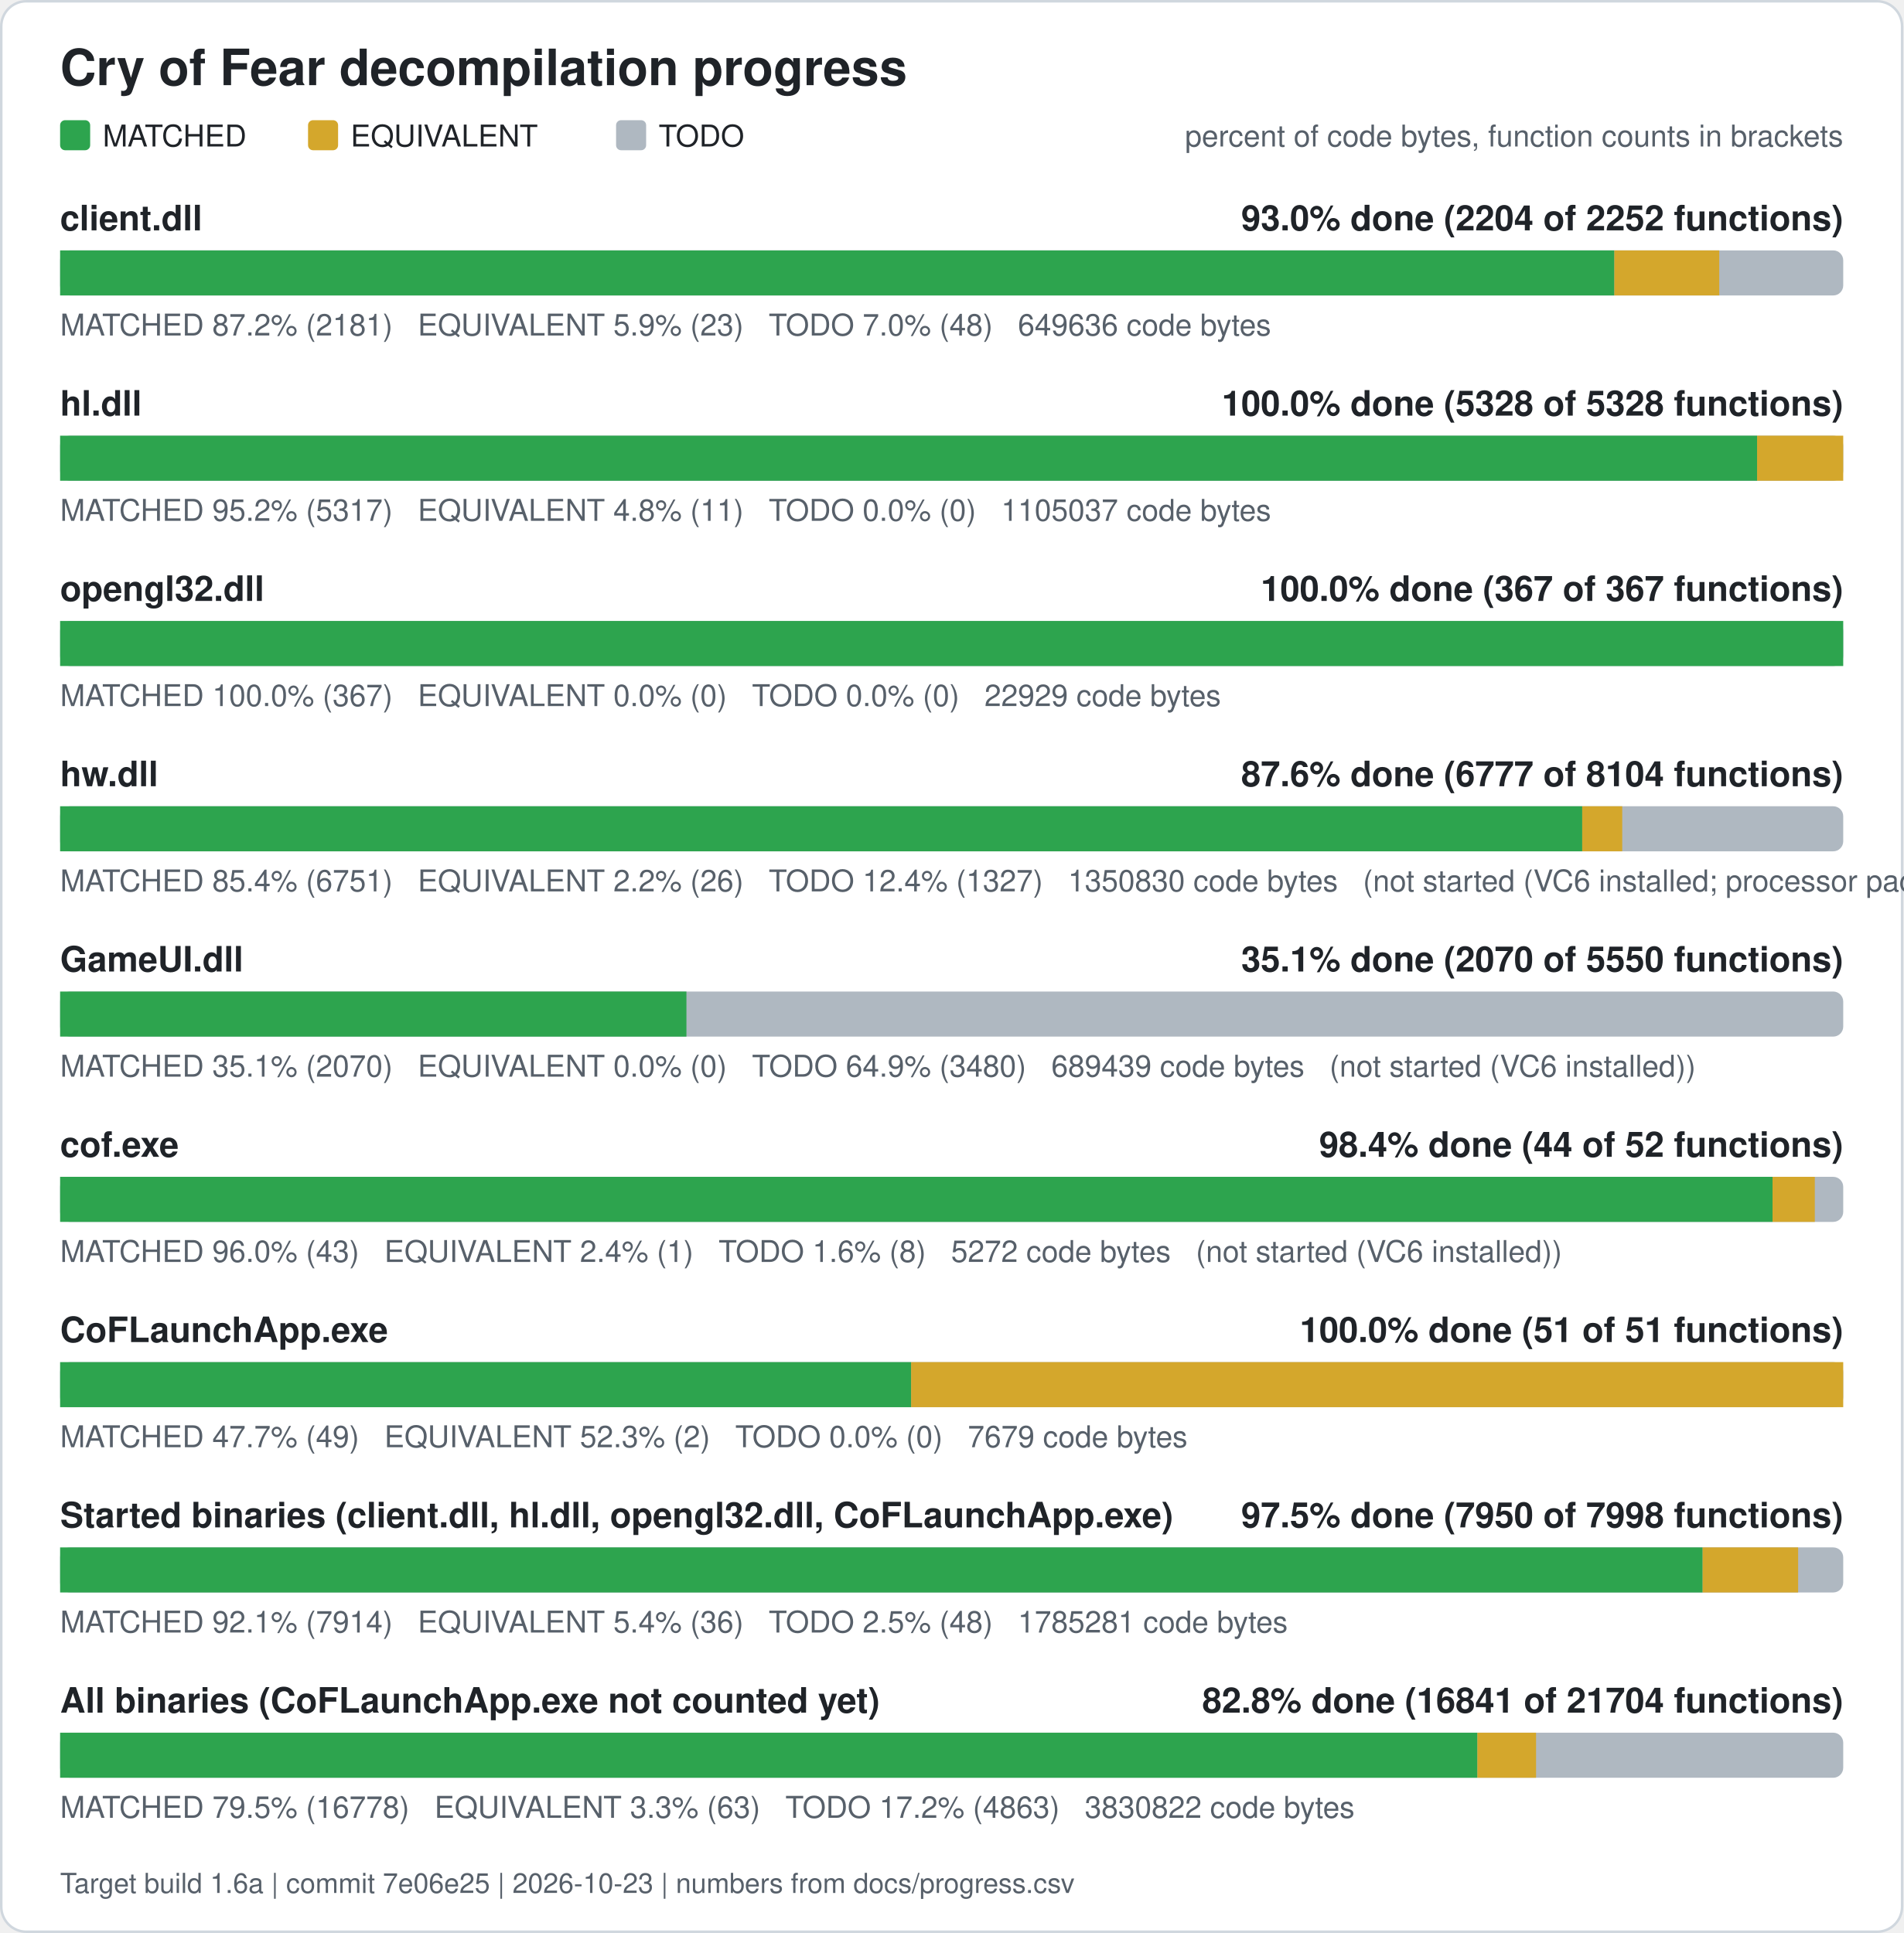
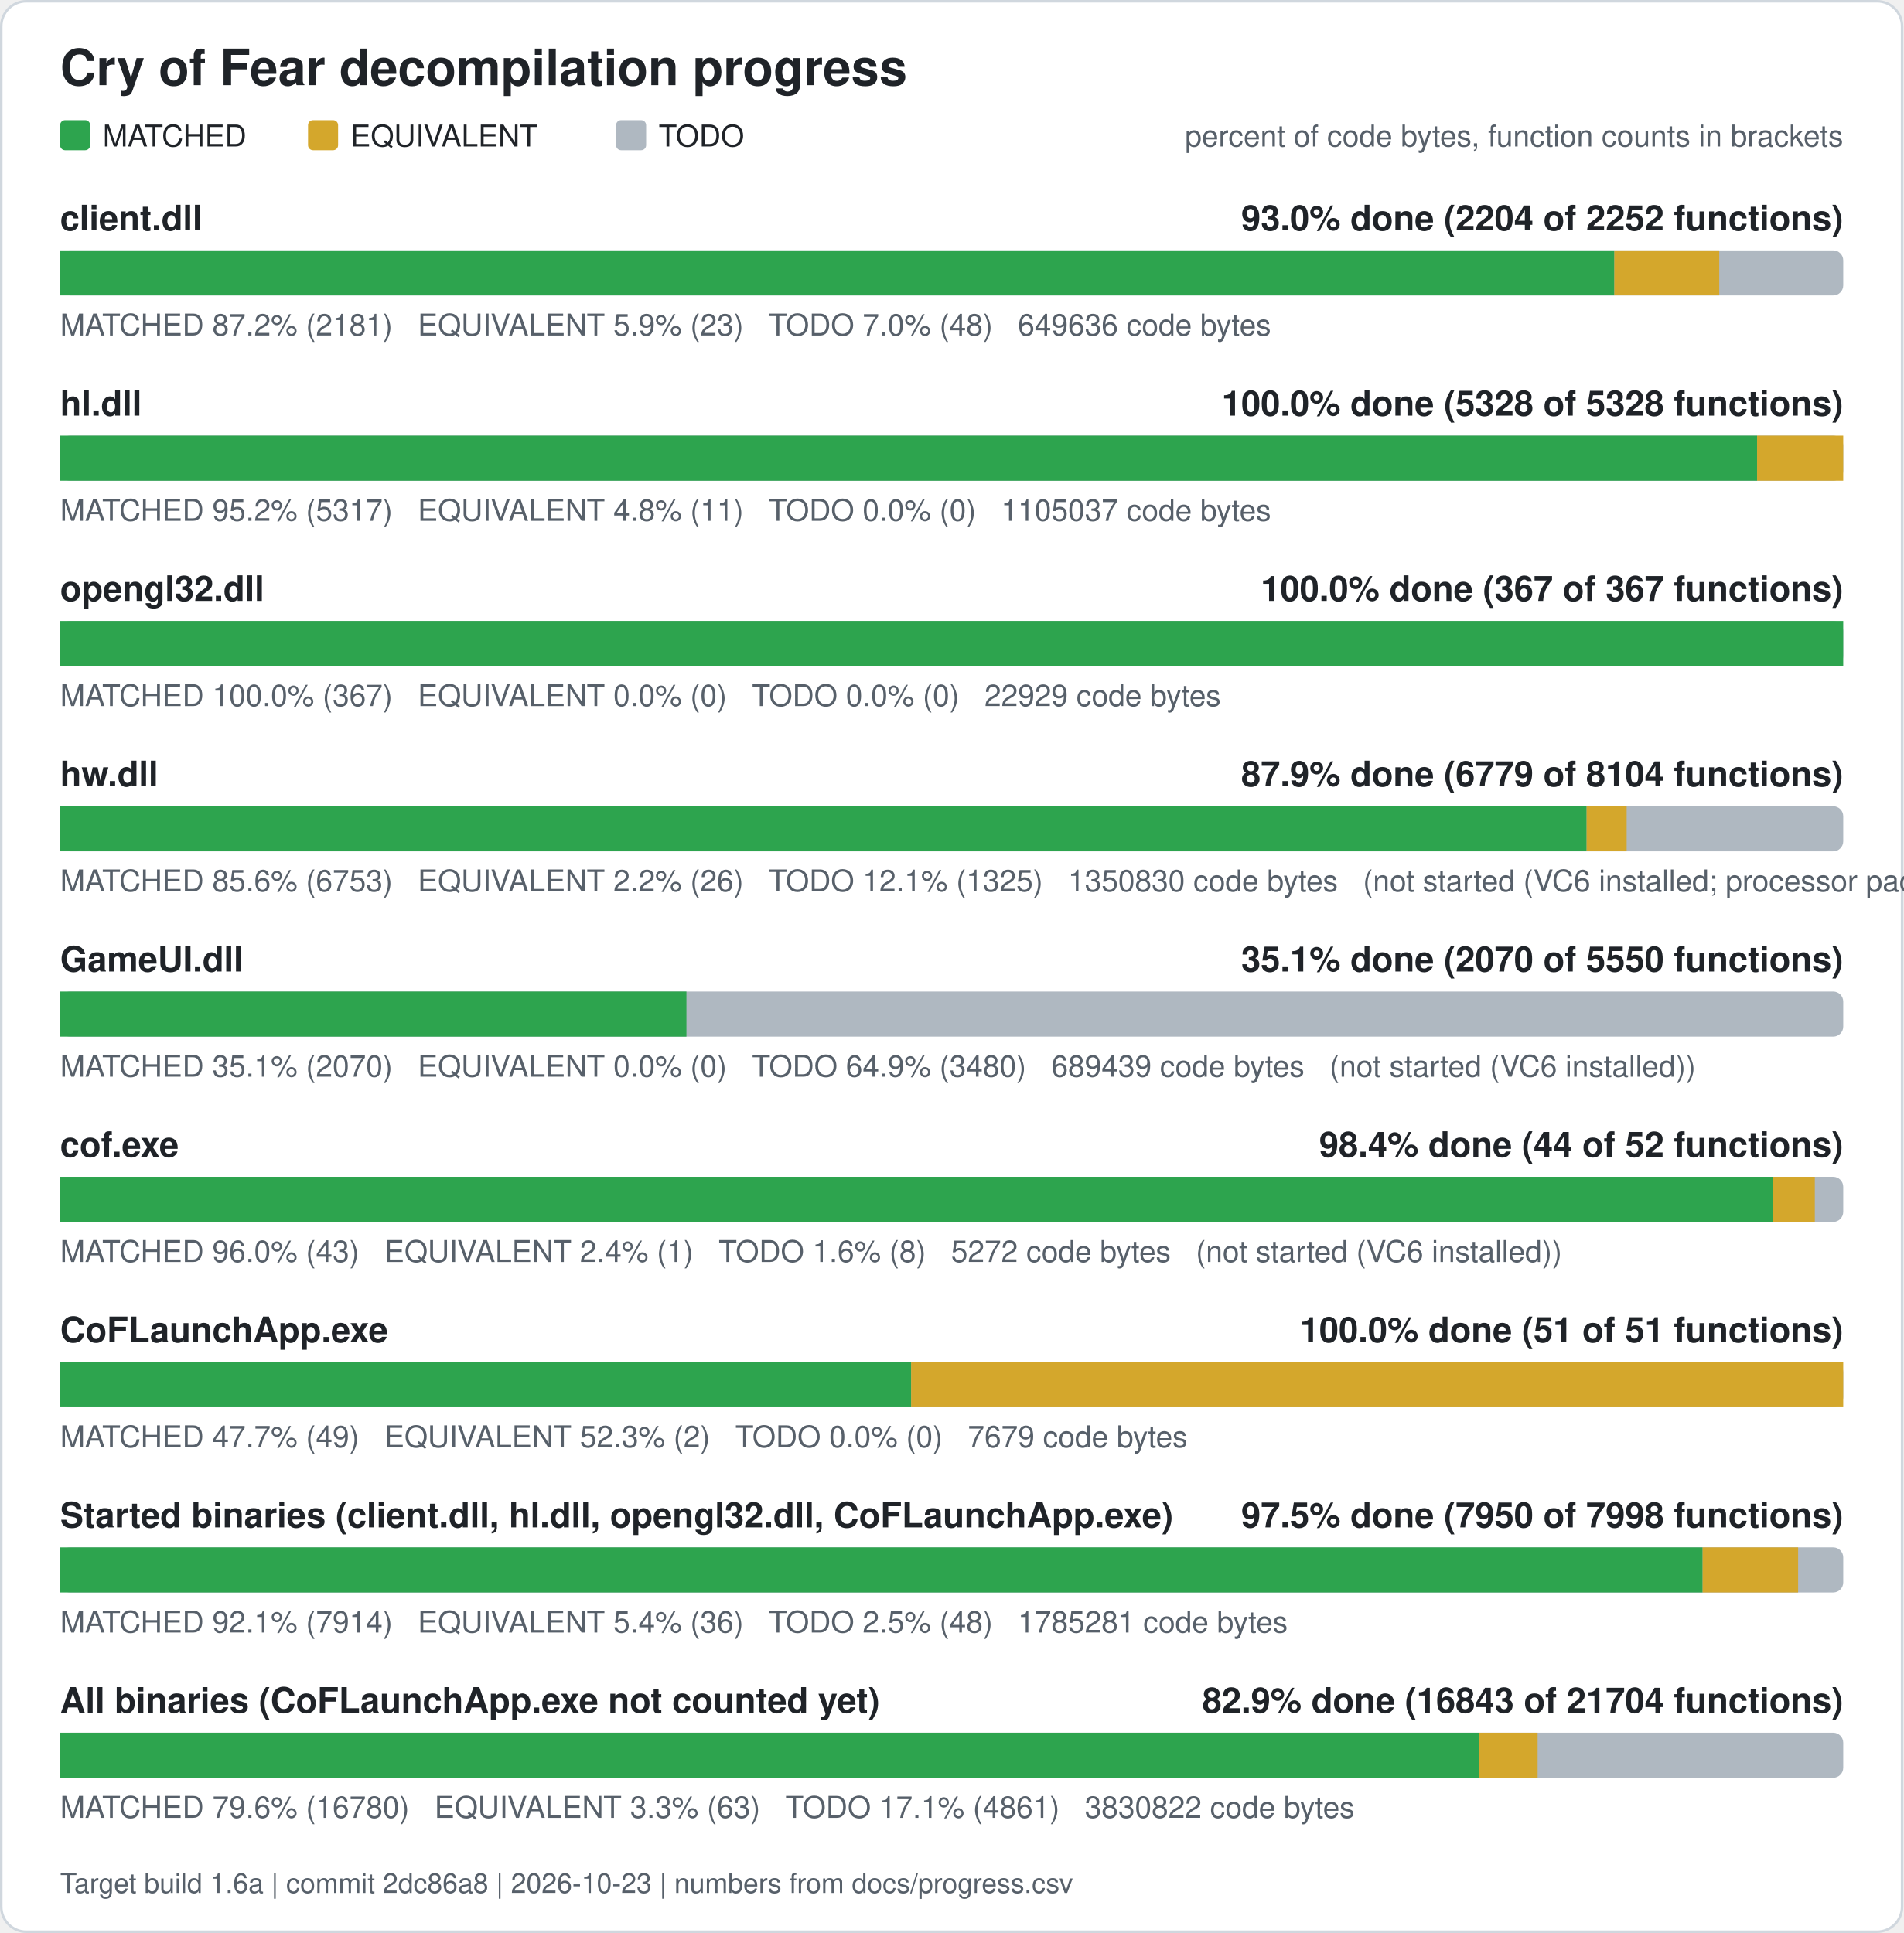
<svg xmlns="http://www.w3.org/2000/svg" width="760" height="772" viewBox="0 0 760 772" role="img" aria-label="Cry of Fear decompilation progress">
  <rect x="0.5" y="0.5" width="759" height="771" rx="10" fill="#ffffff" stroke="#d0d7de" />
  <text x="24" y="34" font-family="Segoe UI, Helvetica, Arial, sans-serif" font-size="20" font-weight="600" fill="#1f2328">Cry of Fear decompilation progress</text>
  <rect x="24" y="48" width="12" height="12" rx="2" fill="#2da44e" />
  <text x="41" y="58.5" font-family="Segoe UI, Helvetica, Arial, sans-serif" font-size="12" fill="#1f2328">MATCHED</text>
  <rect x="123" y="48" width="12" height="12" rx="2" fill="#d4a72c" />
  <text x="140" y="58.5" font-family="Segoe UI, Helvetica, Arial, sans-serif" font-size="12" fill="#1f2328">EQUIVALENT</text>
  <rect x="246" y="48" width="12" height="12" rx="2" fill="#afb8c1" />
  <text x="263" y="58.5" font-family="Segoe UI, Helvetica, Arial, sans-serif" font-size="12" fill="#1f2328">TODO</text>
  <text x="736" y="58.5" font-family="Segoe UI, Helvetica, Arial, sans-serif" font-size="12" fill="#57606a" text-anchor="end">percent of code bytes, function counts in brackets</text>
  <text x="24" y="92" font-family="Segoe UI, Helvetica, Arial, sans-serif" font-size="14" font-weight="600" fill="#1f2328">client.dll</text>
  <text x="736" y="92" font-family="Segoe UI, Helvetica, Arial, sans-serif" font-size="14" font-weight="600" fill="#1f2328" text-anchor="end">93.0% done (2204 of 2252 functions)</text>
  <rect x="24" y="100" width="712" height="18" rx="4" fill="#afb8c1" />
  <rect x="24.00" y="100" width="620.61" height="18" fill="#2da44e" />
  <rect x="644.61" y="100" width="41.89" height="18" fill="#d4a72c" />
  <text x="24" y="134" font-family="Segoe UI, Helvetica, Arial, sans-serif" font-size="12" fill="#57606a" xml:space="preserve">MATCHED 87.2% (2181)   EQUIVALENT 5.9% (23)   TODO 7.0% (48)   649636 code bytes</text>
  <text x="24" y="166" font-family="Segoe UI, Helvetica, Arial, sans-serif" font-size="14" font-weight="600" fill="#1f2328">hl.dll</text>
  <text x="736" y="166" font-family="Segoe UI, Helvetica, Arial, sans-serif" font-size="14" font-weight="600" fill="#1f2328" text-anchor="end">100.0% done (5328 of 5328 functions)</text>
  <rect x="24" y="174" width="712" height="18" rx="4" fill="#afb8c1" />
  <rect x="24.00" y="174" width="677.61" height="18" fill="#2da44e" />
  <rect x="701.61" y="174" width="34.39" height="18" fill="#d4a72c" />
  <text x="24" y="208" font-family="Segoe UI, Helvetica, Arial, sans-serif" font-size="12" fill="#57606a" xml:space="preserve">MATCHED 95.2% (5317)   EQUIVALENT 4.8% (11)   TODO 0.0% (0)   1105037 code bytes</text>
  <text x="24" y="240" font-family="Segoe UI, Helvetica, Arial, sans-serif" font-size="14" font-weight="600" fill="#1f2328">opengl32.dll</text>
  <text x="736" y="240" font-family="Segoe UI, Helvetica, Arial, sans-serif" font-size="14" font-weight="600" fill="#1f2328" text-anchor="end">100.0% done (367 of 367 functions)</text>
  <rect x="24" y="248" width="712" height="18" rx="4" fill="#afb8c1" />
  <rect x="24.00" y="248" width="712.00" height="18" fill="#2da44e" />
  <text x="24" y="282" font-family="Segoe UI, Helvetica, Arial, sans-serif" font-size="12" fill="#57606a" xml:space="preserve">MATCHED 100.0% (367)   EQUIVALENT 0.0% (0)   TODO 0.0% (0)   22929 code bytes</text>
  <text x="24" y="314" font-family="Segoe UI, Helvetica, Arial, sans-serif" font-size="14" font-weight="600" fill="#1f2328">hw.dll</text>
-   <text x="736" y="314" font-family="Segoe UI, Helvetica, Arial, sans-serif" font-size="14" font-weight="600" fill="#1f2328" text-anchor="end">87.6% done (6777 of 8104 functions)</text>
+   <text x="736" y="314" font-family="Segoe UI, Helvetica, Arial, sans-serif" font-size="14" font-weight="600" fill="#1f2328" text-anchor="end">87.9% done (6779 of 8104 functions)</text>
  <rect x="24" y="322" width="712" height="18" rx="4" fill="#afb8c1" />
-   <rect x="24.00" y="322" width="607.78" height="18" fill="#2da44e" />
-   <rect x="631.78" y="322" width="15.98" height="18" fill="#d4a72c" />
-   <text x="24" y="356" font-family="Segoe UI, Helvetica, Arial, sans-serif" font-size="12" fill="#57606a" xml:space="preserve">MATCHED 85.4% (6751)   EQUIVALENT 2.2% (26)   TODO 12.4% (1327)   1350830 code bytes   (not started (VC6 installed; processor pack and VS 2005 objects need those compilers))</text>
+   <rect x="24.00" y="322" width="609.54" height="18" fill="#2da44e" />
+   <rect x="633.54" y="322" width="15.98" height="18" fill="#d4a72c" />
+   <text x="24" y="356" font-family="Segoe UI, Helvetica, Arial, sans-serif" font-size="12" fill="#57606a" xml:space="preserve">MATCHED 85.6% (6753)   EQUIVALENT 2.2% (26)   TODO 12.1% (1325)   1350830 code bytes   (not started (VC6 installed; processor pack and VS 2005 objects need those compilers))</text>
  <text x="24" y="388" font-family="Segoe UI, Helvetica, Arial, sans-serif" font-size="14" font-weight="600" fill="#1f2328">GameUI.dll</text>
  <text x="736" y="388" font-family="Segoe UI, Helvetica, Arial, sans-serif" font-size="14" font-weight="600" fill="#1f2328" text-anchor="end">35.1% done (2070 of 5550 functions)</text>
  <rect x="24" y="396" width="712" height="18" rx="4" fill="#afb8c1" />
  <rect x="24.00" y="396" width="250.09" height="18" fill="#2da44e" />
  <text x="24" y="430" font-family="Segoe UI, Helvetica, Arial, sans-serif" font-size="12" fill="#57606a" xml:space="preserve">MATCHED 35.1% (2070)   EQUIVALENT 0.0% (0)   TODO 64.9% (3480)   689439 code bytes   (not started (VC6 installed))</text>
  <text x="24" y="462" font-family="Segoe UI, Helvetica, Arial, sans-serif" font-size="14" font-weight="600" fill="#1f2328">cof.exe</text>
  <text x="736" y="462" font-family="Segoe UI, Helvetica, Arial, sans-serif" font-size="14" font-weight="600" fill="#1f2328" text-anchor="end">98.4% done (44 of 52 functions)</text>
  <rect x="24" y="470" width="712" height="18" rx="4" fill="#afb8c1" />
  <rect x="24.00" y="470" width="683.77" height="18" fill="#2da44e" />
  <rect x="707.77" y="470" width="16.88" height="18" fill="#d4a72c" />
  <text x="24" y="504" font-family="Segoe UI, Helvetica, Arial, sans-serif" font-size="12" fill="#57606a" xml:space="preserve">MATCHED 96.0% (43)   EQUIVALENT 2.4% (1)   TODO 1.6% (8)   5272 code bytes   (not started (VC6 installed))</text>
  <text x="24" y="536" font-family="Segoe UI, Helvetica, Arial, sans-serif" font-size="14" font-weight="600" fill="#1f2328">CoFLaunchApp.exe</text>
  <text x="736" y="536" font-family="Segoe UI, Helvetica, Arial, sans-serif" font-size="14" font-weight="600" fill="#1f2328" text-anchor="end">100.0% done (51 of 51 functions)</text>
  <rect x="24" y="544" width="712" height="18" rx="4" fill="#afb8c1" />
  <rect x="24.00" y="544" width="339.82" height="18" fill="#2da44e" />
  <rect x="363.82" y="544" width="372.18" height="18" fill="#d4a72c" />
  <text x="24" y="578" font-family="Segoe UI, Helvetica, Arial, sans-serif" font-size="12" fill="#57606a" xml:space="preserve">MATCHED 47.7% (49)   EQUIVALENT 52.3% (2)   TODO 0.0% (0)   7679 code bytes</text>
  <text x="24" y="610" font-family="Segoe UI, Helvetica, Arial, sans-serif" font-size="14" font-weight="600" fill="#1f2328">Started binaries (client.dll, hl.dll, opengl32.dll, CoFLaunchApp.exe)</text>
  <text x="736" y="610" font-family="Segoe UI, Helvetica, Arial, sans-serif" font-size="14" font-weight="600" fill="#1f2328" text-anchor="end">97.5% done (7950 of 7998 functions)</text>
  <rect x="24" y="618" width="712" height="18" rx="4" fill="#afb8c1" />
  <rect x="24.00" y="618" width="655.86" height="18" fill="#2da44e" />
  <rect x="679.86" y="618" width="38.13" height="18" fill="#d4a72c" />
  <text x="24" y="652" font-family="Segoe UI, Helvetica, Arial, sans-serif" font-size="12" fill="#57606a" xml:space="preserve">MATCHED 92.1% (7914)   EQUIVALENT 5.4% (36)   TODO 2.5% (48)   1785281 code bytes</text>
  <text x="24" y="684" font-family="Segoe UI, Helvetica, Arial, sans-serif" font-size="14" font-weight="600" fill="#1f2328">All binaries (CoFLaunchApp.exe not counted yet)</text>
-   <text x="736" y="684" font-family="Segoe UI, Helvetica, Arial, sans-serif" font-size="14" font-weight="600" fill="#1f2328" text-anchor="end">82.8% done (16841 of 21704 functions)</text>
+   <text x="736" y="684" font-family="Segoe UI, Helvetica, Arial, sans-serif" font-size="14" font-weight="600" fill="#1f2328" text-anchor="end">82.9% done (16843 of 21704 functions)</text>
  <rect x="24" y="692" width="712" height="18" rx="4" fill="#afb8c1" />
-   <rect x="24.00" y="692" width="565.92" height="18" fill="#2da44e" />
-   <rect x="589.92" y="692" width="23.43" height="18" fill="#d4a72c" />
-   <text x="24" y="726" font-family="Segoe UI, Helvetica, Arial, sans-serif" font-size="12" fill="#57606a" xml:space="preserve">MATCHED 79.5% (16778)   EQUIVALENT 3.3% (63)   TODO 17.2% (4863)   3830822 code bytes</text>
-   <text x="24" y="756" font-family="Segoe UI, Helvetica, Arial, sans-serif" font-size="11" fill="#57606a">Target build 1.6a | commit 7e06e25 | 2026-10-23 | numbers from docs/progress.csv</text>
+   <rect x="24.00" y="692" width="566.54" height="18" fill="#2da44e" />
+   <rect x="590.54" y="692" width="23.43" height="18" fill="#d4a72c" />
+   <text x="24" y="726" font-family="Segoe UI, Helvetica, Arial, sans-serif" font-size="12" fill="#57606a" xml:space="preserve">MATCHED 79.6% (16780)   EQUIVALENT 3.3% (63)   TODO 17.1% (4861)   3830822 code bytes</text>
+   <text x="24" y="756" font-family="Segoe UI, Helvetica, Arial, sans-serif" font-size="11" fill="#57606a">Target build 1.6a | commit 2dc86a8 | 2026-10-23 | numbers from docs/progress.csv</text>
</svg>
